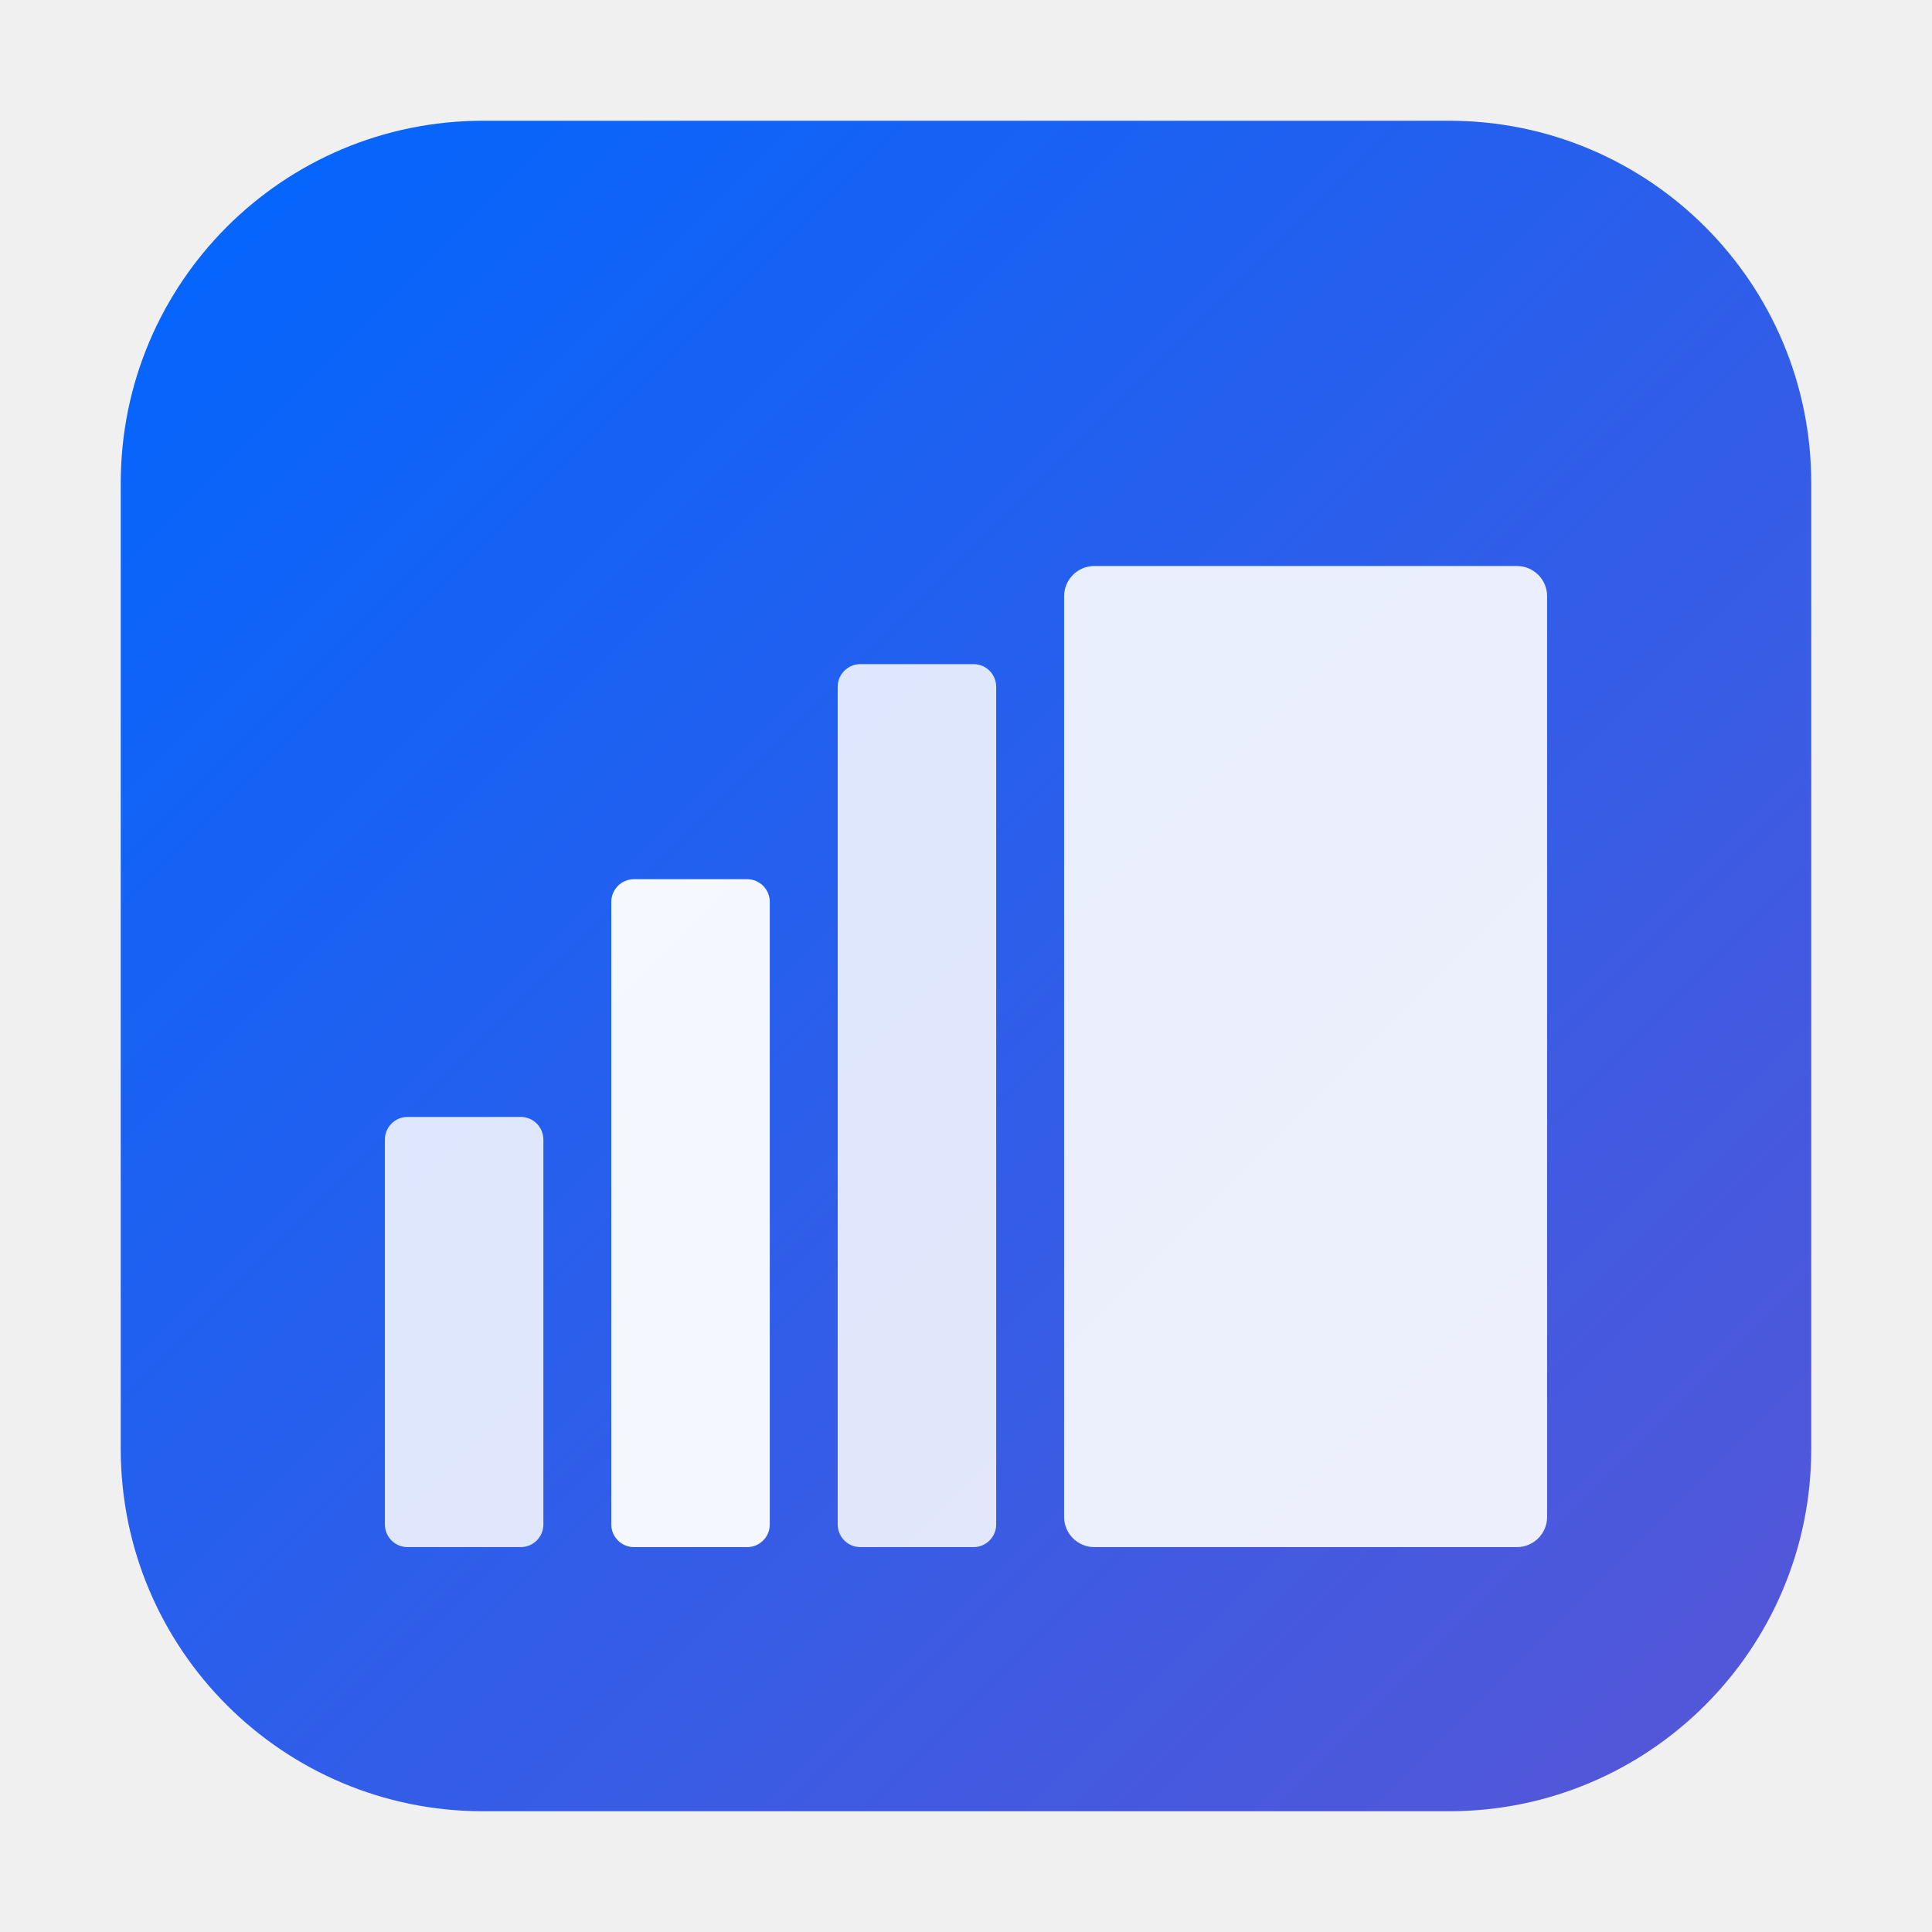
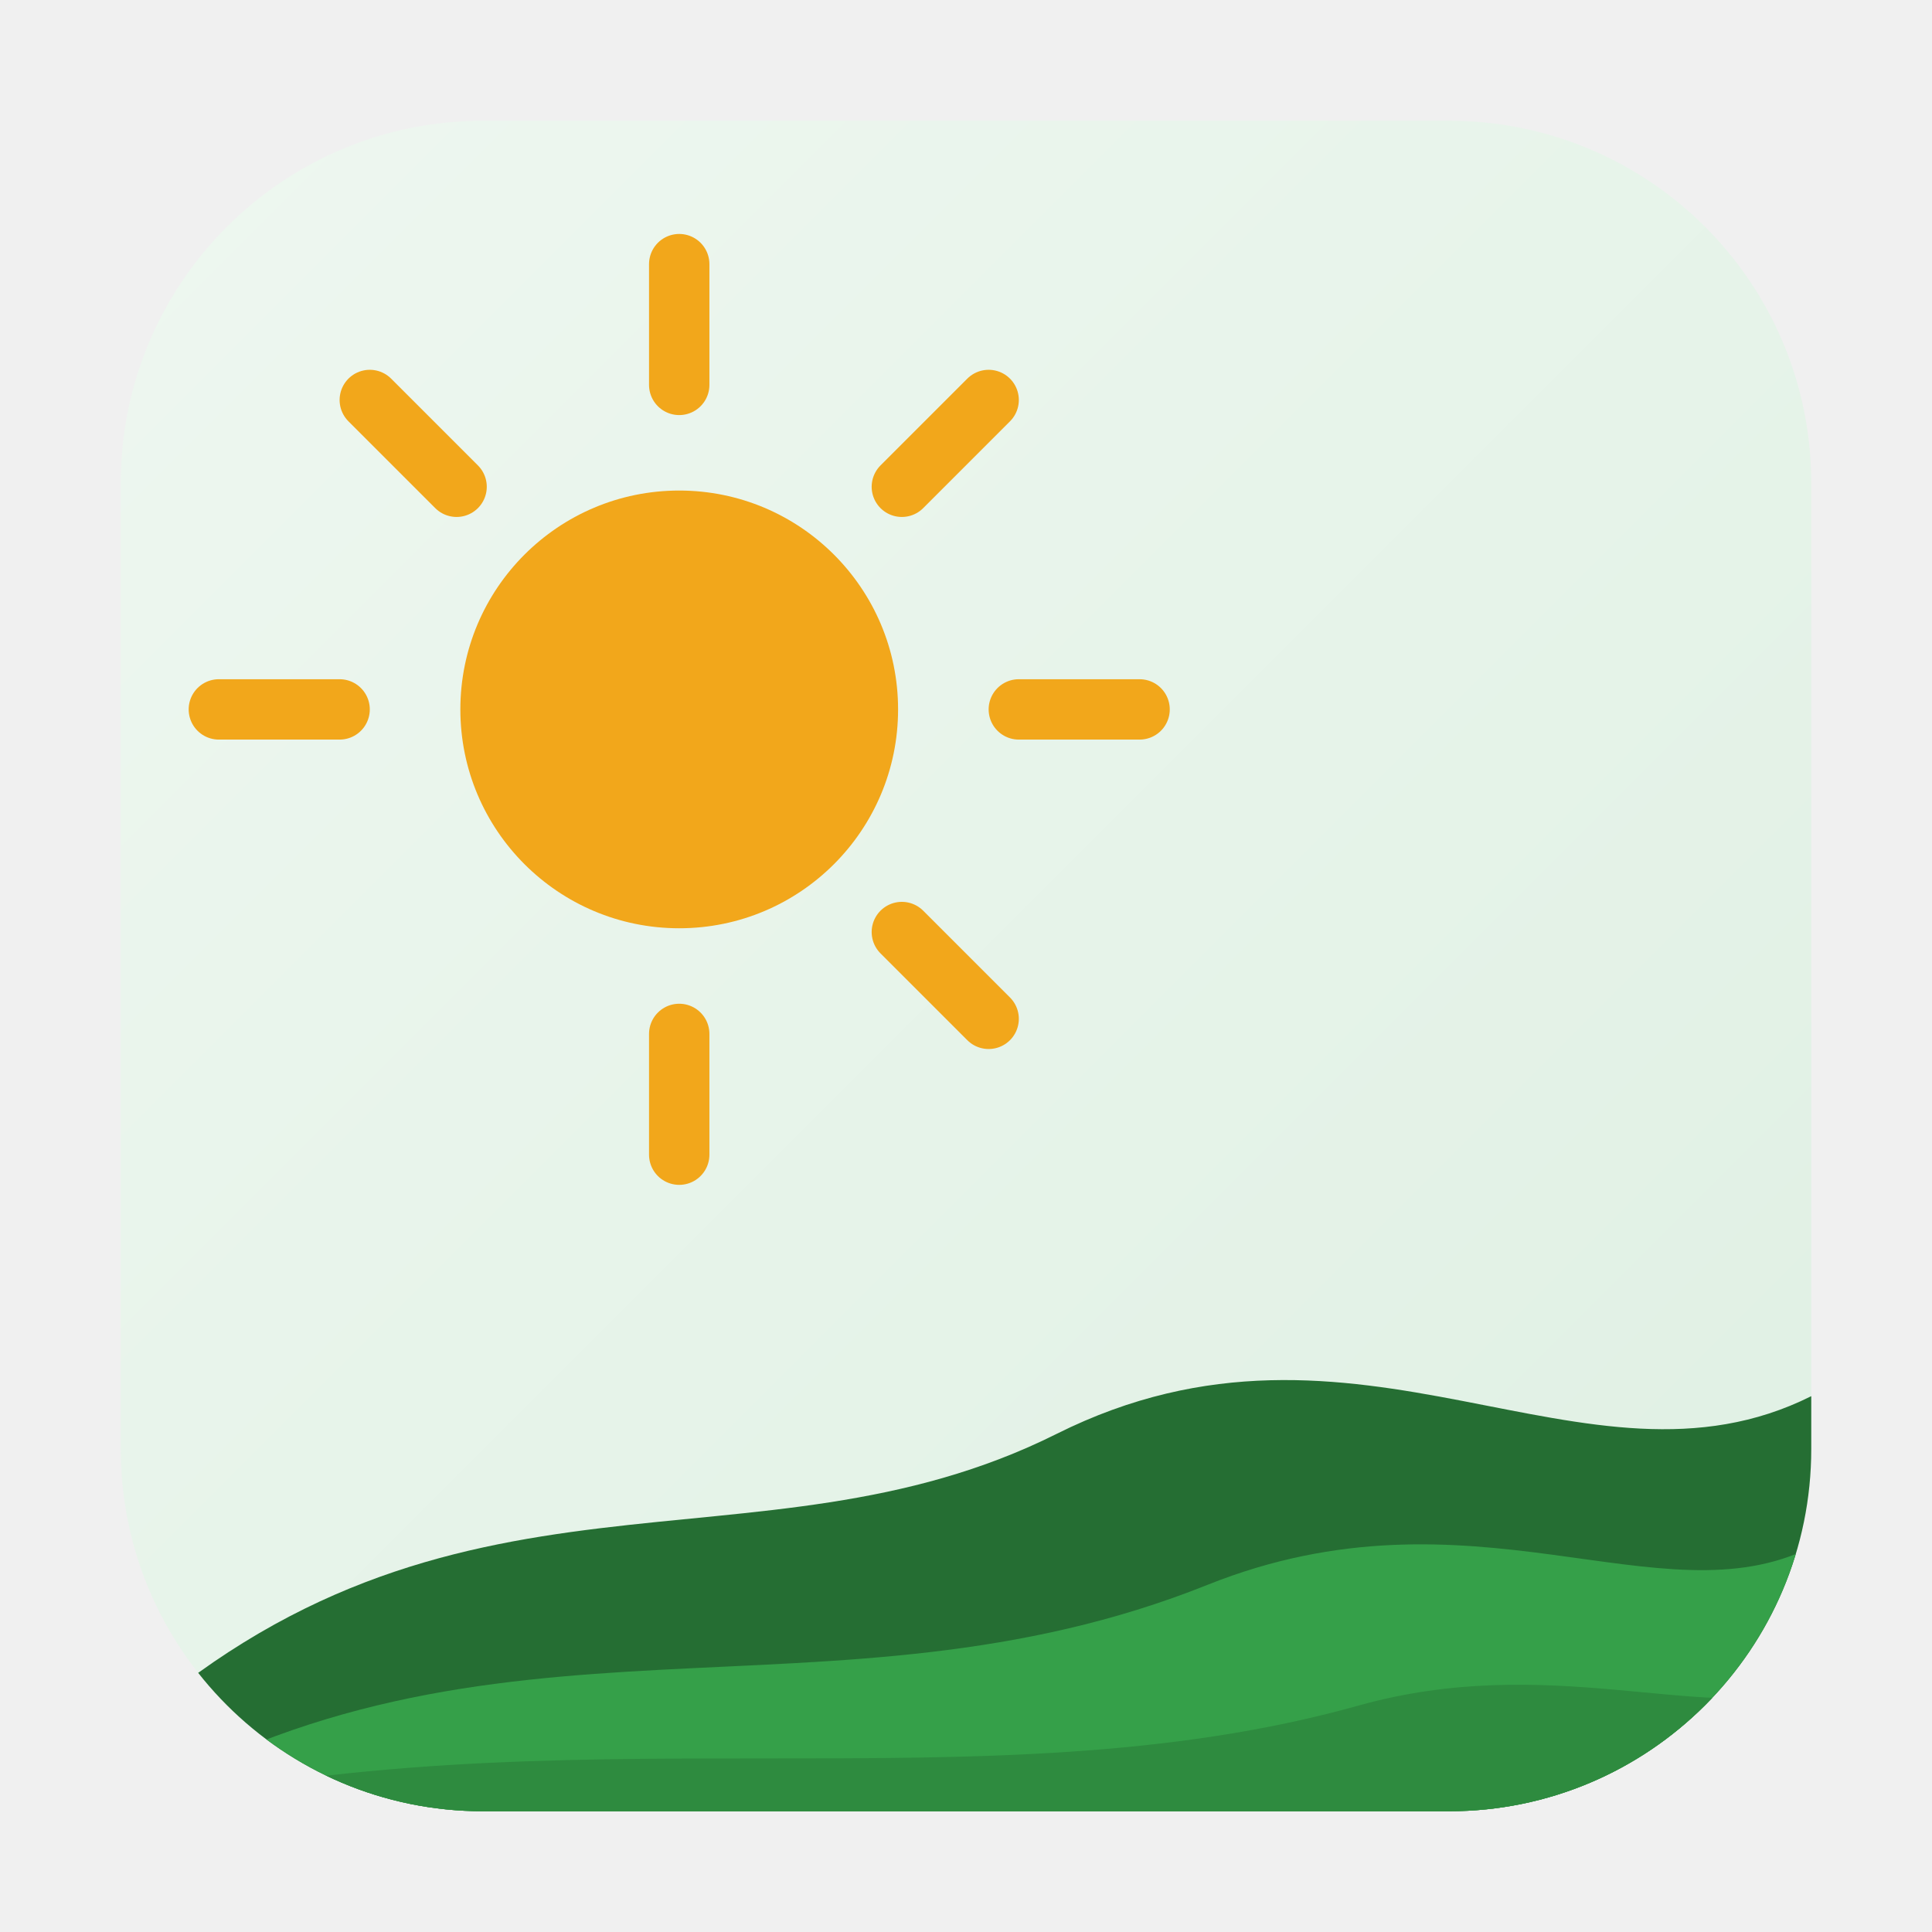
<svg xmlns="http://www.w3.org/2000/svg" viewBox="0 0 512 512" fill="none">
  <defs>
-     <linearGradient id="lg" x1="0%" y1="0%" x2="100%" y2="100%">
-       <stop offset="0%" stop-color="#0066ff" />
-       <stop offset="100%" stop-color="#5856d6" />
+     <linearGradient id="sky" x1="0%" y1="0%" x2="100%" y2="100%">
+       <stop offset="0%" stop-color="#eef7f0" />
+       <stop offset="100%" stop-color="#dff0e3" />
    </linearGradient>
+     <clipPath id="rounded">
+       <rect x="32" y="32" width="448" height="448" rx="96" />
+     </clipPath>
  </defs>
-   <rect x="32" y="32" width="448" height="448" rx="96" fill="url(#lg)" />
-   <rect x="102" y="296" width="42" height="114" rx="6" fill="#fff" opacity=".85" />
-   <rect x="162" y="233" width="42" height="177" rx="6" fill="#fff" opacity=".95" />
-   <rect x="222" y="176" width="42" height="234" rx="6" fill="#fff" opacity=".85" />
-   <rect x="282" y="150" width="128" height="260" rx="8" fill="#fff" opacity=".9" />
+   <rect x="32" y="32" width="448" height="448" rx="96" fill="url(#sky)" />
+   <g clip-path="url(#rounded)">
+     <circle cx="180" cy="188" r="58" fill="#f2a71b" />
+     <g stroke="#f2a71b" stroke-width="16" stroke-linecap="round">
+       <line x1="180" y1="70" x2="180" y2="102" />
+       <line x1="180" y1="274" x2="180" y2="306" />
+       <line x1="58" y1="188" x2="90" y2="188" />
+       <line x1="270" y1="188" x2="302" y2="188" />
+       <line x1="98" y1="106" x2="121" y2="129" />
+       <line x1="239" y1="247" x2="262" y2="270" />
+       <line x1="262" y1="106" x2="239" y2="129" />
+     </g>
+     <path d="M32 460 C 120 380, 200 420, 280 380 C 360 340, 420 400, 480 370 V 480 H 32 Z" fill="#256e33" />
+     <path d="M32 480 C 130 420, 220 460, 320 420 C 390 392, 440 430, 480 410 V 480 H 32 Z" fill="#35a049" />
+     <path d="M32 480 C 150 452, 260 480, 360 452 C 410 438, 450 456, 480 448 V 480 H 32 Z" fill="#2e8b3f" />
+   </g>
</svg>
